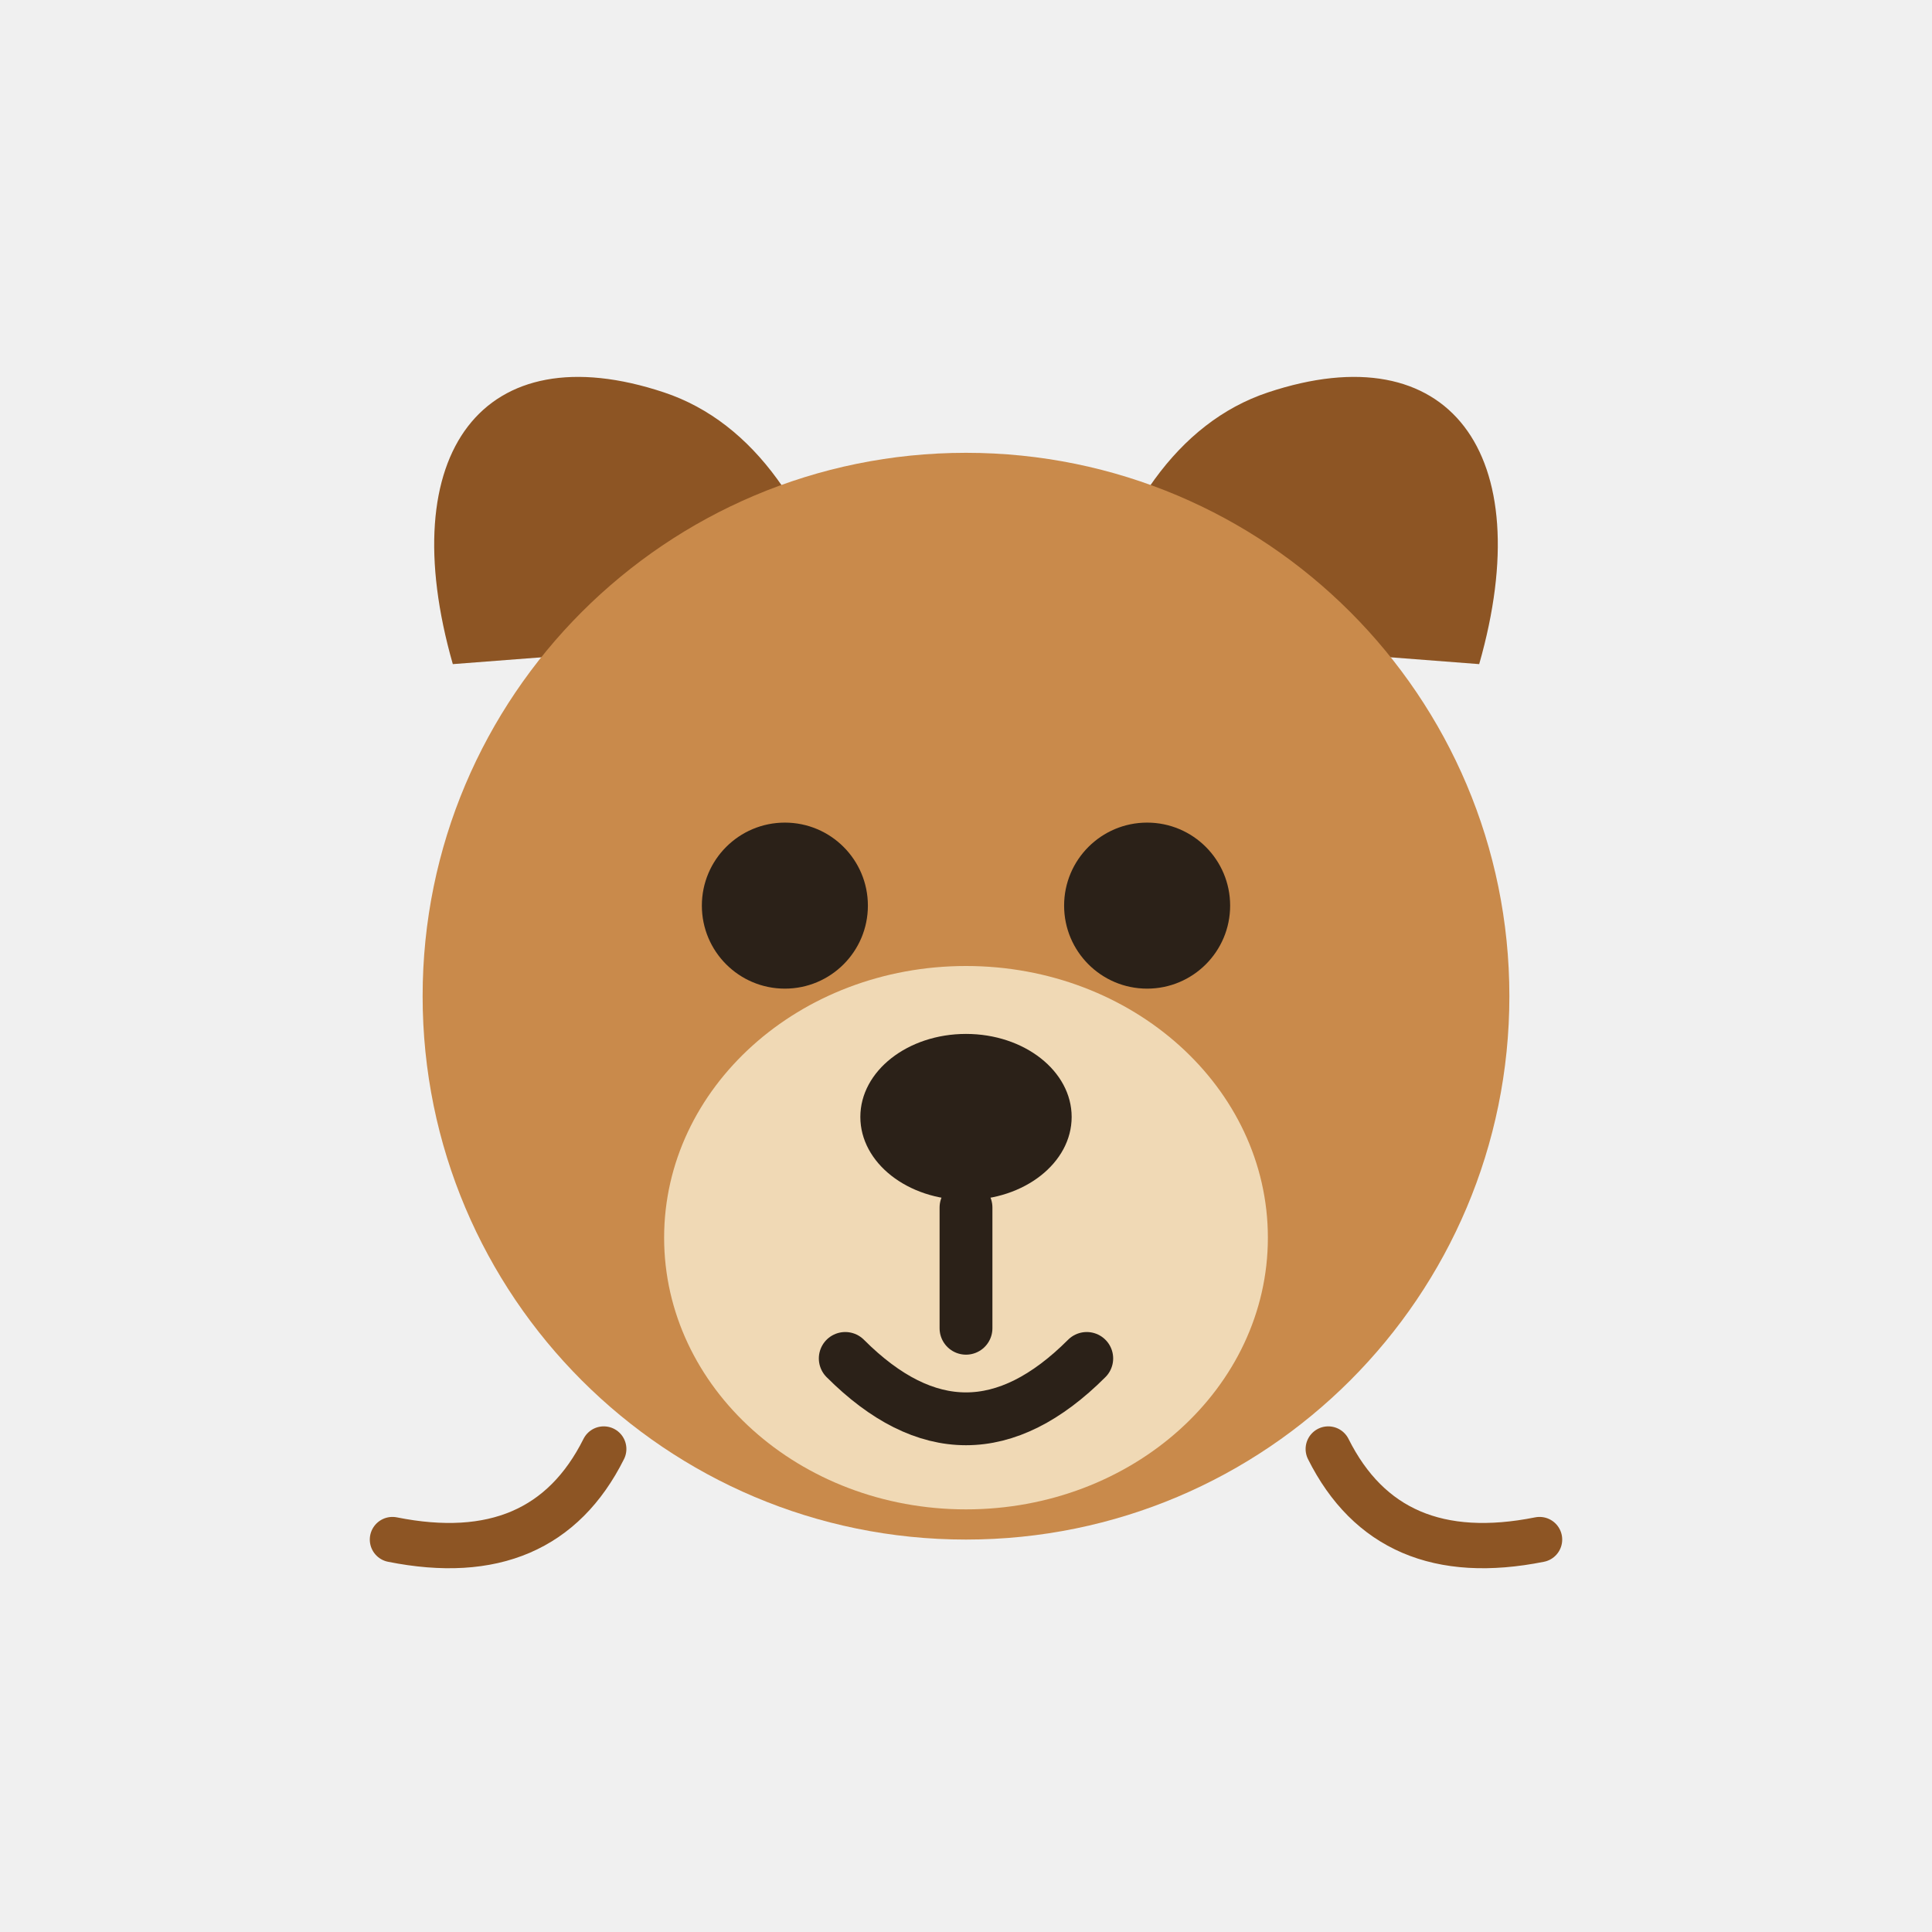
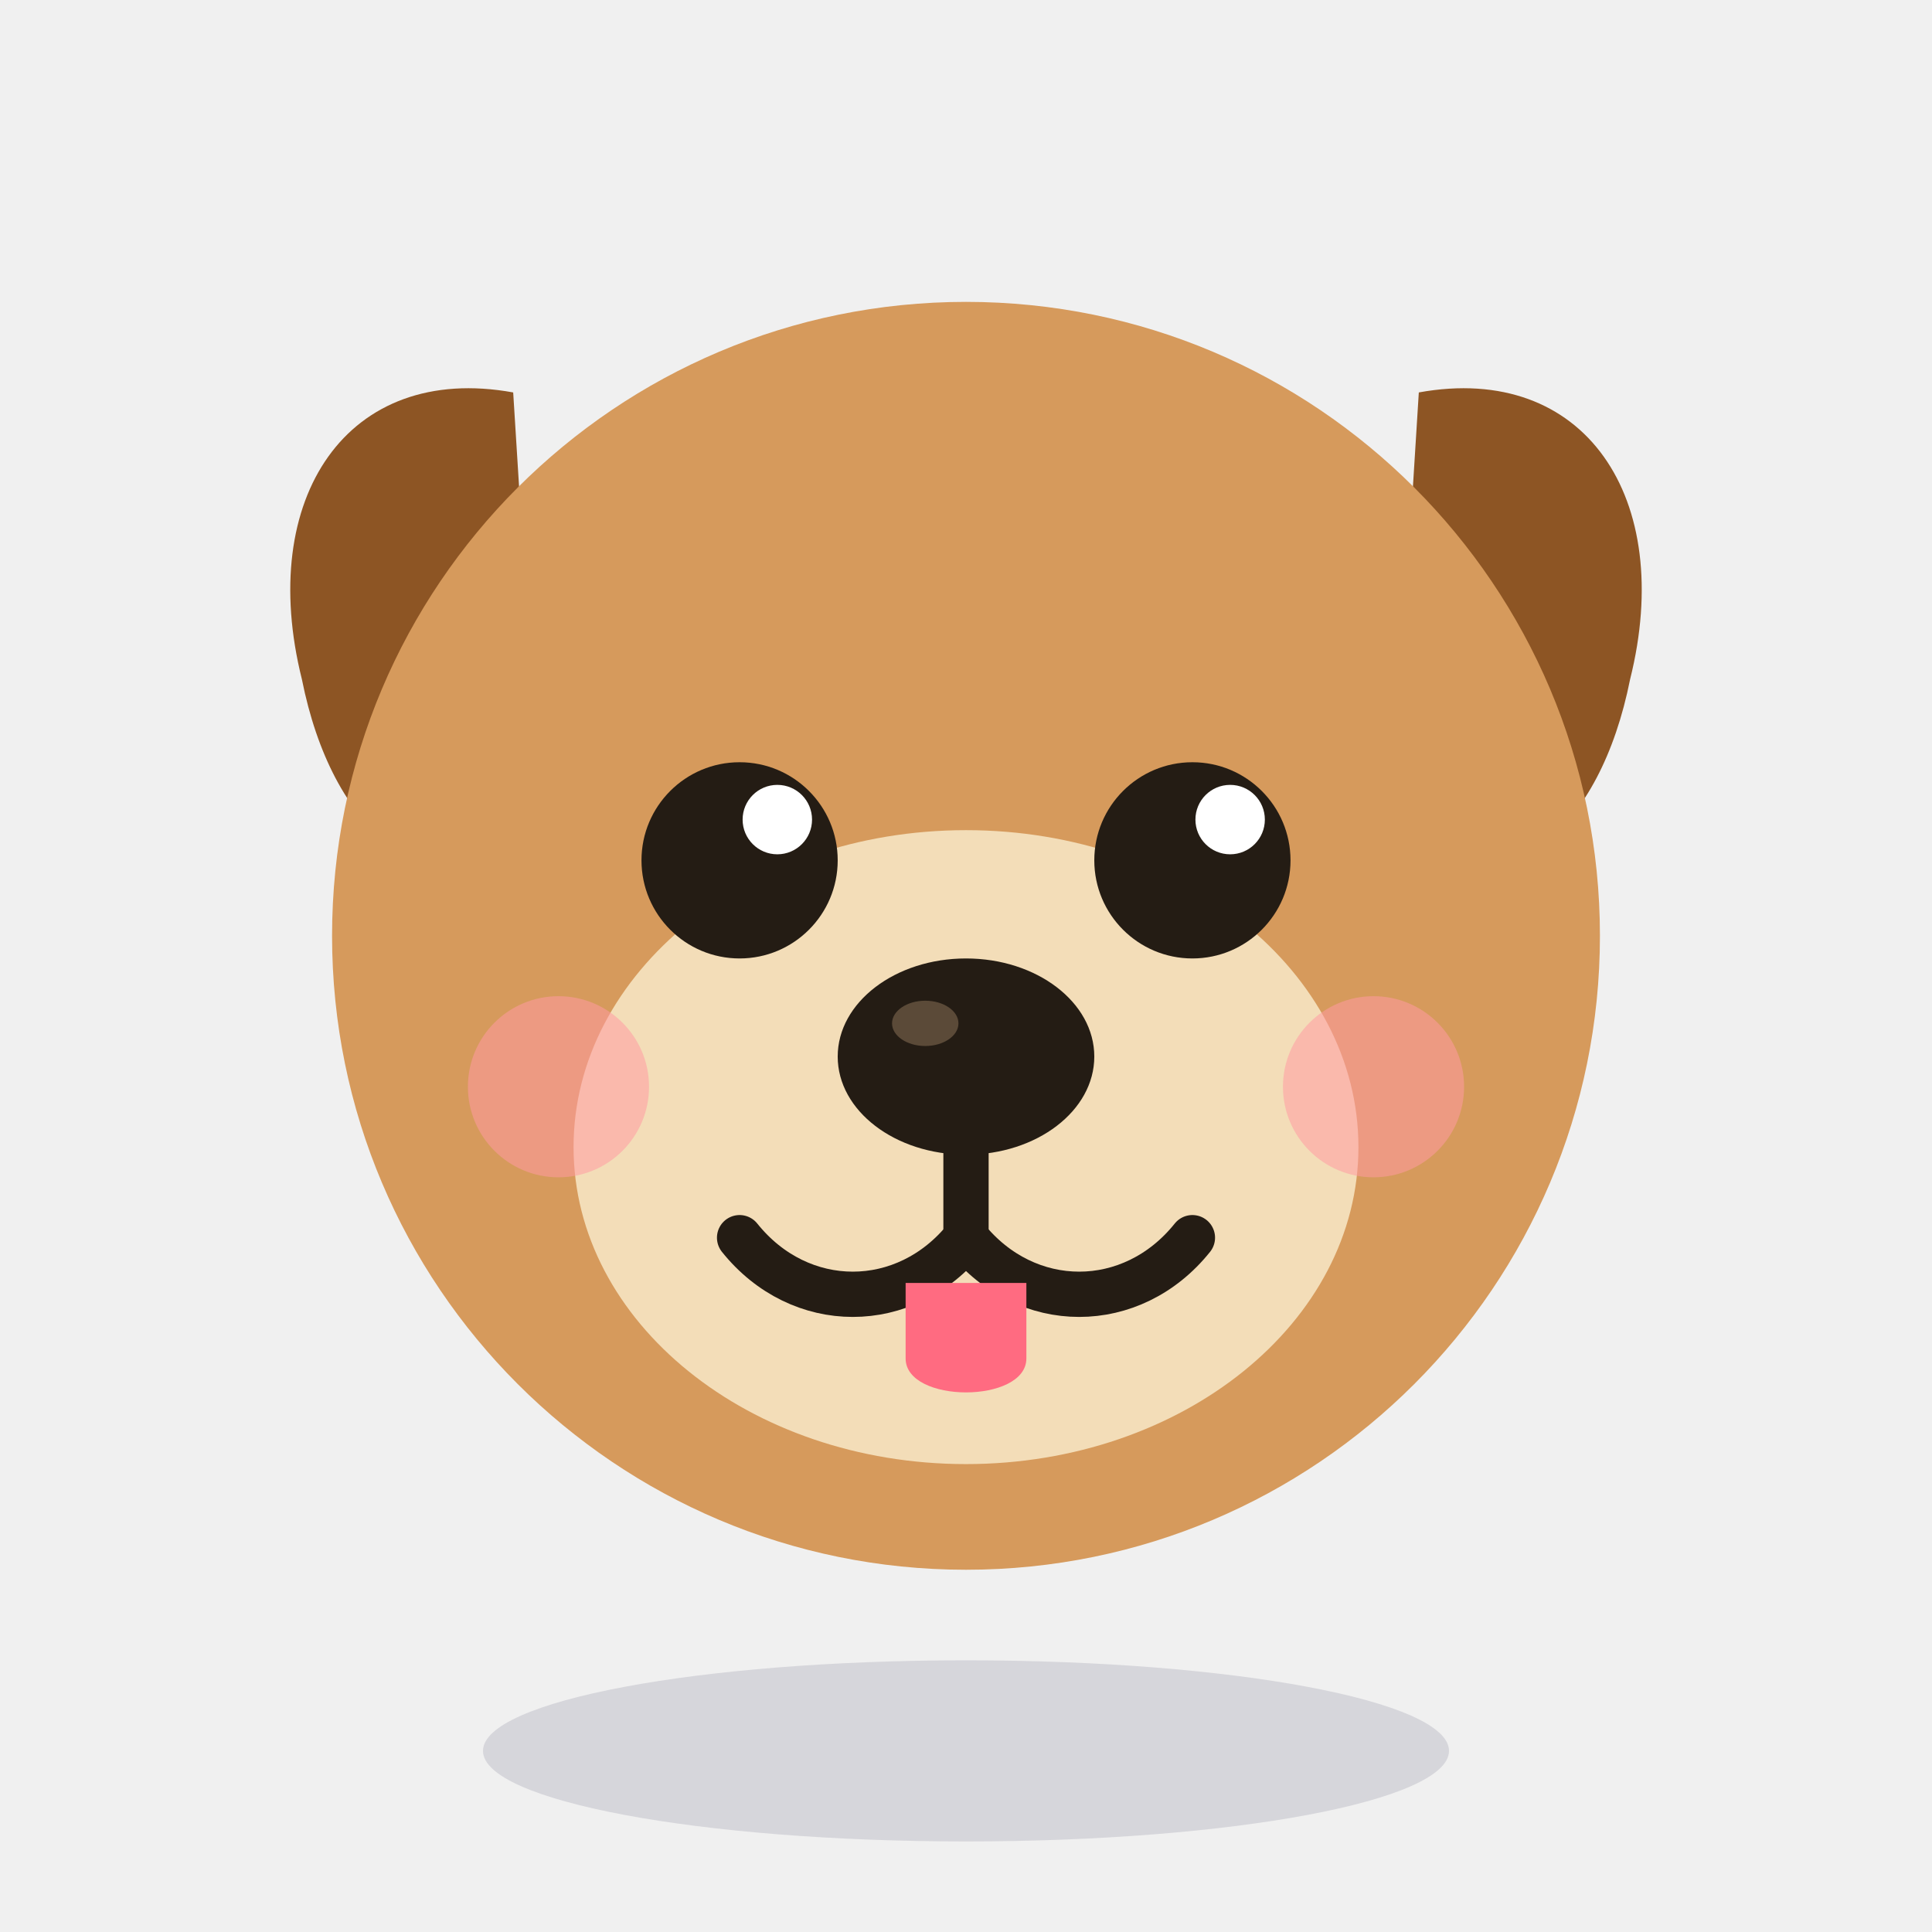
<svg xmlns="http://www.w3.org/2000/svg" viewBox="0 0 128 128" width="128" height="128">
-   <path d="M30 44c-4-14 2-22 14-18 6 2 10 8 12 16z" fill="#8d5524" />
-   <path d="M98 44c4-14-2-22-14-18-6 2-10 8-12 16z" fill="#8d5524" />
-   <circle cx="64" cy="66" r="36" fill="#c98a4b" />
-   <ellipse cx="64" cy="82" rx="20" ry="18" fill="#f0d9b5" />
-   <circle cx="52" cy="60" r="5.5" fill="#2b2118" />
-   <circle cx="76" cy="60" r="5.5" fill="#2b2118" />
-   <ellipse cx="64" cy="74" rx="7" ry="5.5" fill="#2b2118" />
-   <path d="M64 80v8" stroke="#2b2118" stroke-width="3.5" stroke-linecap="round" />
-   <path d="M56 90q8 8 16 0" stroke="#2b2118" stroke-width="3.5" fill="none" stroke-linecap="round" />
-   <path d="M40 96q-4 8-14 6M88 96q4 8 14 6" stroke="#8d5524" stroke-width="3" fill="none" stroke-linecap="round" />
+   <ellipse cx="64" cy="116" rx="32" ry="6" fill="#130F3A" opacity="0.12" />
+   <path d="M34 26c-11-2-17 7-14 19 2 10 8 15 16 13z" fill="#8d5524" />
+   <path d="M94 26c11-2 17 7 14 19-2 10-8 15-16 13z" fill="#8d5524" />
+   <circle cx="64" cy="62" r="42" fill="#d69a5c" />
+   <ellipse cx="64" cy="76" rx="26" ry="21" fill="#f3ddb8" />
+   <circle cx="49" cy="57" r="6.5" fill="#241c14" />
+   <circle cx="79" cy="57" r="6.5" fill="#241c14" />
+   <circle cx="51.5" cy="54.3" r="2.3" fill="#ffffff" />
+   <circle cx="81.5" cy="54.3" r="2.3" fill="#ffffff" />
+   <ellipse cx="64" cy="70" rx="8.5" ry="6.5" fill="#241c14" />
+   <ellipse cx="61.3" cy="67.8" rx="2.2" ry="1.5" fill="#5b4a38" />
+   <path d="M64 76v6" stroke="#241c14" stroke-width="3" stroke-linecap="round" />
+   <path d="M64 82c-4 5-11 5-15 0" stroke="#241c14" stroke-width="3" fill="none" stroke-linecap="round" />
+   <path d="M64 82c4 5 11 5 15 0" stroke="#241c14" stroke-width="3" fill="none" stroke-linecap="round" />
+   <path d="M60 85h8v5c0 3-8 3-8 0z" fill="#ff6b81" />
+   <circle cx="37" cy="72" r="6" fill="#ff9aa2" opacity="0.55" />
+   <circle cx="91" cy="72" r="6" fill="#ff9aa2" opacity="0.55" />
</svg>
